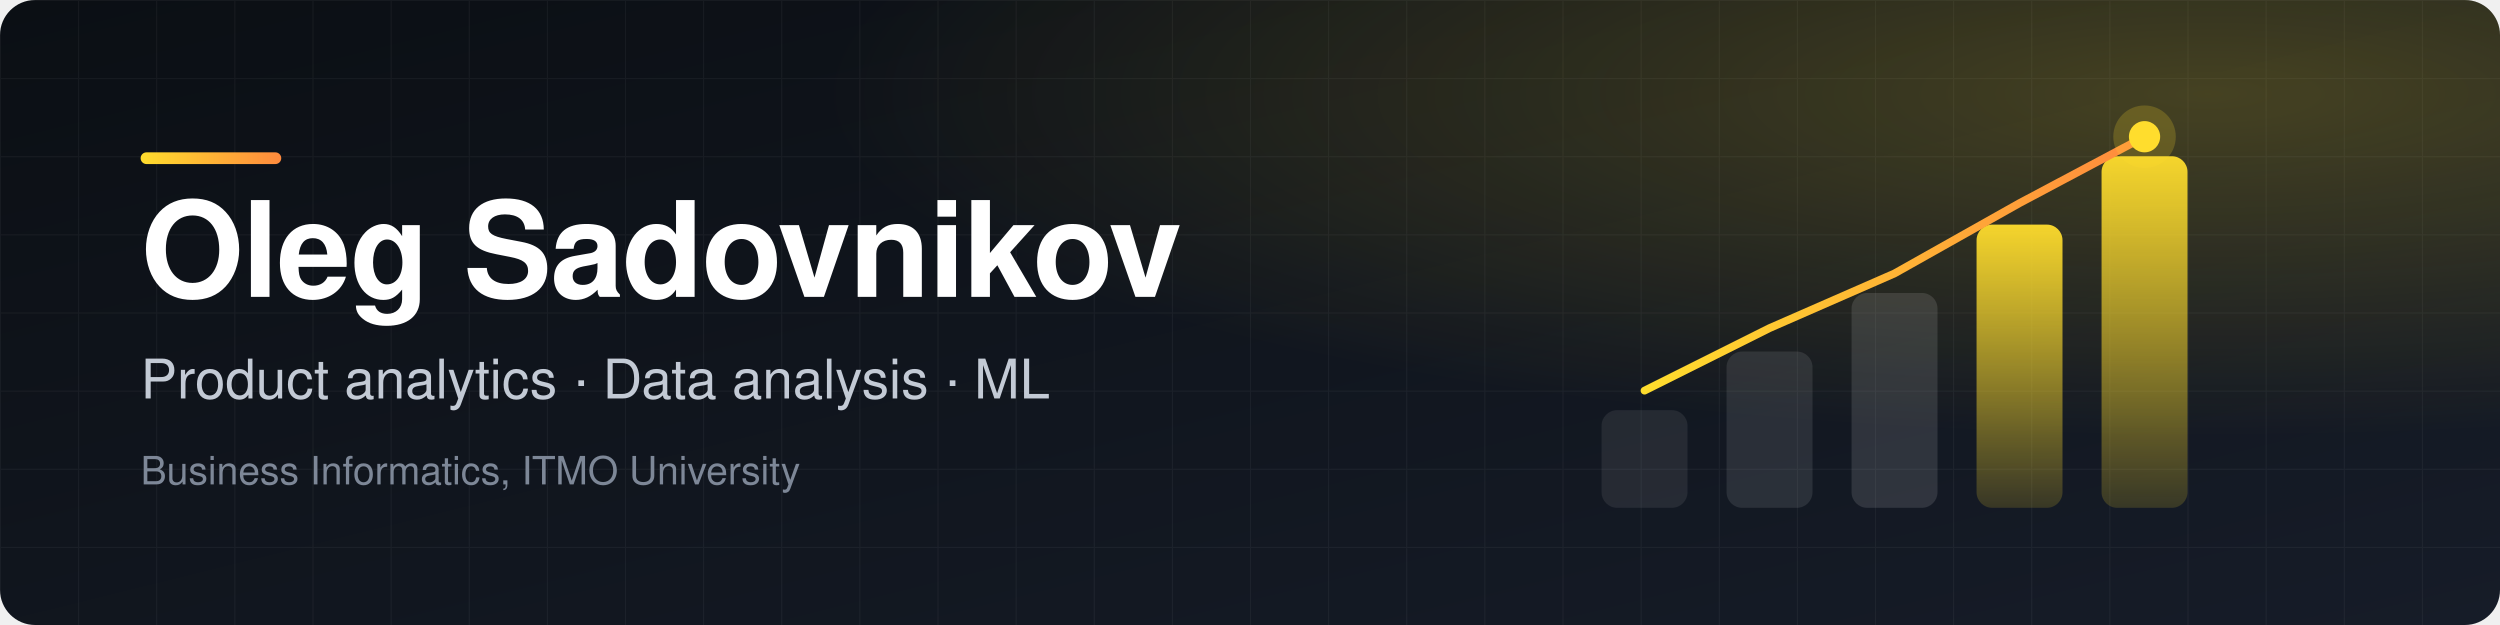
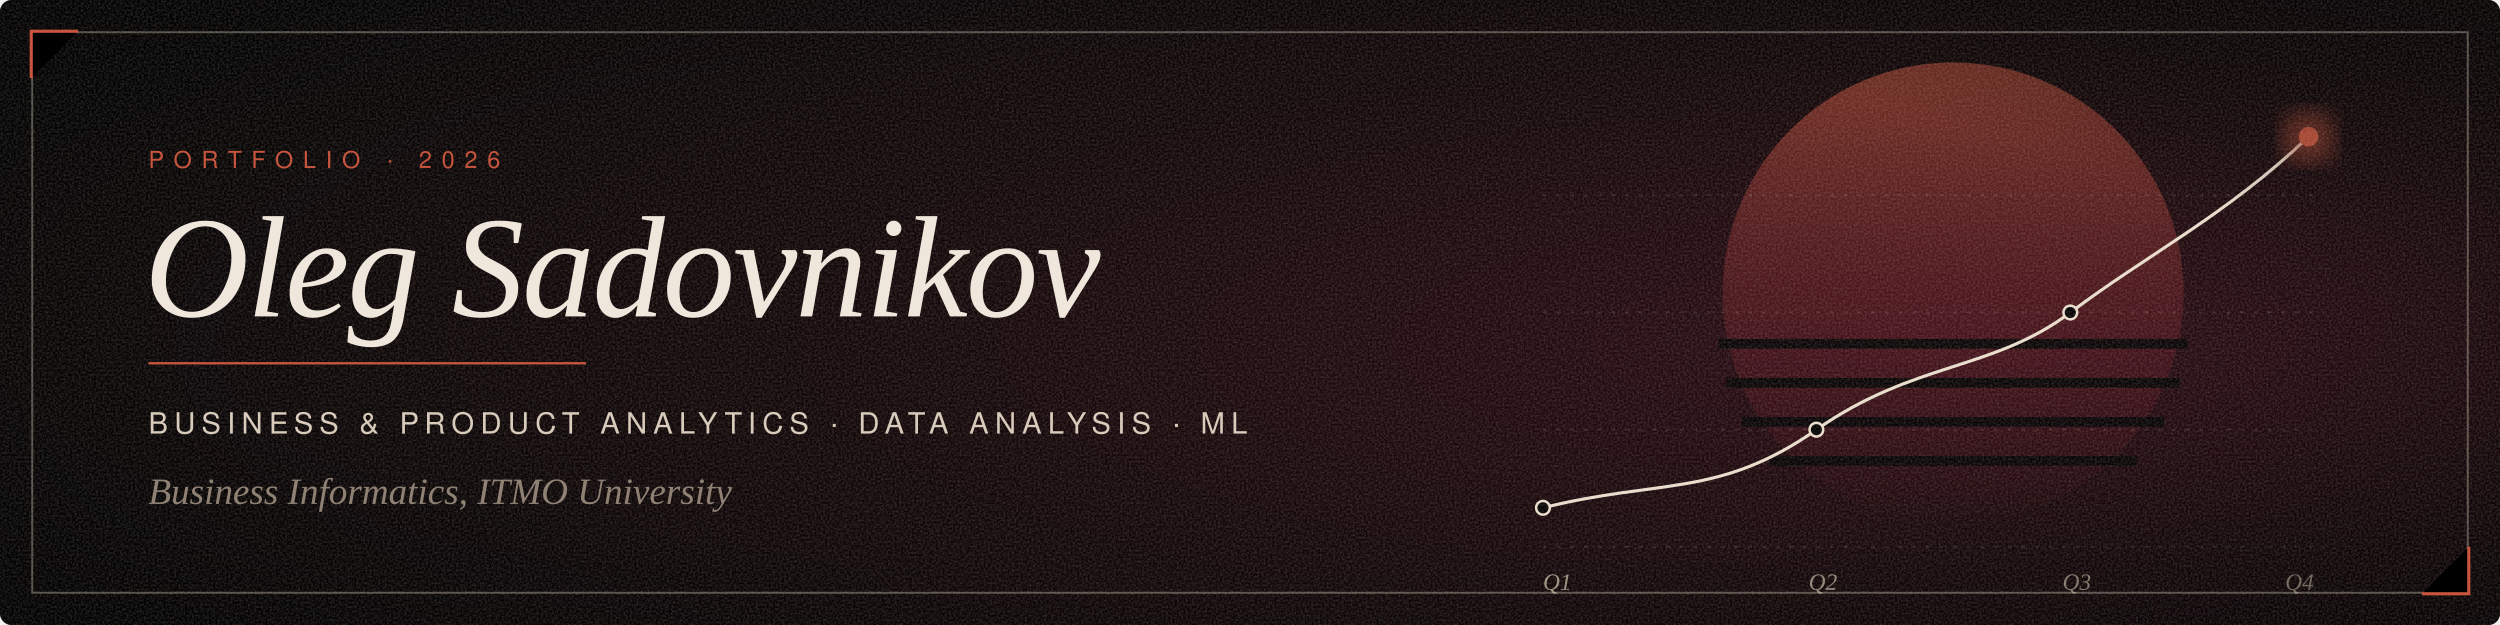
- <svg xmlns="http://www.w3.org/2000/svg" width="1280" height="320" viewBox="0 0 1280 320" role="img" aria-label="Oleg Sadovnikov: product and data analytics">
+ <svg xmlns="http://www.w3.org/2000/svg" width="1280" height="320" viewBox="0 0 1280 320" role="img" aria-label="Oleg Sadovnikov: business and product analytics, data analysis, ML">
  <defs>
-     <linearGradient id="bg" x1="0" y1="0" x2="1" y2="1">
-       <stop offset="0" stop-color="#0b0f14" />
-       <stop offset="1" stop-color="#161c28" />
+     <radialGradient id="bg" cx="78%" cy="55%" r="85%">
+       <stop offset="0" stop-color="#2a0d14" />
+       <stop offset="0.55" stop-color="#120708" />
+       <stop offset="1" stop-color="#050404" />
+     </radialGradient>
+     <linearGradient id="sun" x1="0" y1="0" x2="0" y2="1">
+       <stop offset="0" stop-color="#c8553d" stop-opacity="0.55" />
+       <stop offset="0.6" stop-color="#7a1f2b" stop-opacity="0.35" />
+       <stop offset="1" stop-color="#7a1f2b" stop-opacity="0" />
    </linearGradient>
-     <linearGradient id="ac" x1="0" y1="0" x2="1" y2="0">
-       <stop offset="0" stop-color="#FFDD2D" />
-       <stop offset="1" stop-color="#FF8A3D" />
-     </linearGradient>
-     <linearGradient id="bar" x1="0" y1="1" x2="0" y2="0">
-       <stop offset="0" stop-color="#FFDD2D" stop-opacity="0.15" />
-       <stop offset="1" stop-color="#FFDD2D" stop-opacity="0.95" />
-     </linearGradient>
-     <radialGradient id="glow" cx="88%" cy="15%" r="55%">
-       <stop offset="0" stop-color="#FFDD2D" stop-opacity="0.22" />
-       <stop offset="1" stop-color="#FFDD2D" stop-opacity="0" />
+     <radialGradient id="vig" cx="50%" cy="50%" r="75%">
+       <stop offset="0.55" stop-color="#000" stop-opacity="0" />
+       <stop offset="1" stop-color="#000" stop-opacity="0.65" />
    </radialGradient>
-     <pattern id="grid" width="40" height="40" patternUnits="userSpaceOnUse">
-       <path d="M40 0H0V40" fill="none" stroke="#ffffff" stroke-opacity="0.045" />
-     </pattern>
+     <filter id="grain" x="0" y="0" width="100%" height="100%">
+       <feTurbulence type="fractalNoise" baseFrequency="0.9" numOctaves="2" seed="7" result="n" />
+       <feColorMatrix type="matrix" values="0 0 0 0 1  0 0 0 0 0.93  0 0 0 0 0.86  0 0 0 0.55 -0.18" />
+     </filter>
+     <filter id="blur">
+       <feGaussianBlur stdDeviation="6" />
+     </filter>
+     <clipPath id="card">
+       <rect width="1280" height="320" rx="6" />
+     </clipPath>
  </defs>
-   <rect width="1280" height="320" rx="18" fill="url(#bg)" />
-   <rect width="1280" height="320" rx="18" fill="url(#grid)" />
-   <rect width="1280" height="320" rx="18" fill="url(#glow)" />
-   <g transform="translate(820 60)">
-     <rect x="0" y="150" width="44" height="50" rx="8" fill="#ffffff" fill-opacity="0.08" />
-     <rect x="64" y="120" width="44" height="80" rx="8" fill="#ffffff" fill-opacity="0.10" />
-     <rect x="128" y="90" width="44" height="110" rx="8" fill="#ffffff" fill-opacity="0.12" />
-     <rect x="192" y="55" width="44" height="145" rx="8" fill="url(#bar)" />
-     <rect x="256" y="20" width="44" height="180" rx="8" fill="url(#bar)" />
-     <polyline points="22,140 86,108 150,80 214,44 278,10" fill="none" stroke="url(#ac)" stroke-width="4" stroke-linecap="round" stroke-linejoin="round" />
-     <circle cx="278" cy="10" r="8" fill="#FFDD2D" />
-     <circle cx="278" cy="10" r="16" fill="#FFDD2D" fill-opacity="0.2" />
+   <g clip-path="url(#card)">
+     <rect width="1280" height="320" fill="url(#bg)" />
+     <circle cx="1000" cy="150" r="118" fill="url(#sun)" />
+     <g stroke="#050404" stroke-width="5" opacity="0.9">
+       <path d="M880 176H1120" />
+       <path d="M884 196H1116" />
+       <path d="M892 216H1108" />
+       <path d="M906 236H1094" />
+     </g>
+     <g transform="translate(790 40)" font-family="Georgia, 'Times New Roman', serif" font-style="italic" font-size="12" fill="#a99a8a">
+       <g stroke="#e8dccb" stroke-opacity="0.12" stroke-dasharray="2 5">
+         <path d="M0 60H400" />
+         <path d="M0 120H400" />
+         <path d="M0 180H400" />
+         <path d="M0 240H400" />
+       </g>
+       <path d="M0 220 C60 205 90 215 140 180 S230 150 270 120 S350 70 392 30" fill="none" stroke="#e8dccb" stroke-width="1.6" stroke-linecap="round" />
+       <g fill="#050404" stroke="#e8dccb" stroke-width="1.3">
+         <circle cx="0" cy="220" r="3.5" />
+         <circle cx="140" cy="180" r="3.5" />
+         <circle cx="270" cy="120" r="3.5" />
+       </g>
+       <circle cx="392" cy="30" r="14" fill="#c8553d" opacity="0.5" filter="url(#blur)" />
+       <circle cx="392" cy="30" r="5" fill="#c8553d" />
+       <text x="0" y="262">Q1</text>
+       <text x="136" y="262">Q2</text>
+       <text x="266" y="262">Q3</text>
+       <text x="380" y="262">Q4</text>
+     </g>
+     <rect width="1280" height="320" fill="url(#vig)" />
+     <rect width="1280" height="320" filter="url(#grain)" opacity="0.5" />
  </g>
-   <rect x="72" y="78" width="72" height="6" rx="3" fill="url(#ac)" />
-   <text x="72" y="152" font-family="'Segoe UI', 'SF Pro Display', Helvetica, Arial, sans-serif" font-size="68" font-weight="800" fill="#ffffff" letter-spacing="-1">Oleg Sadovnikov</text>
-   <text x="72" y="204" font-family="'Segoe UI', 'SF Pro Display', Helvetica, Arial, sans-serif" font-size="28" font-weight="500" fill="#c3cad5">Product analytics  ·  Data analysis  ·  ML</text>
-   <text x="72" y="248" font-family="'Segoe UI', 'SF Pro Display', Helvetica, Arial, sans-serif" font-size="20" fill="#7d8797">Business Informatics, ITMO University</text>
+   <g fill="none" stroke="#e8dccb" stroke-opacity="0.35" stroke-width="1">
+     <rect x="16.5" y="16.5" width="1247" height="287" />
+   </g>
+   <g stroke="#c8553d" stroke-width="1.6">
+     <path d="M16 40V16H40" />
+     <path d="M1264 280V304H1240" />
+   </g>
+   <text x="76" y="86" font-family="Helvetica, Arial, sans-serif" font-size="12" letter-spacing="5" fill="#c8553d">PORTFOLIO  ·  2026</text>
+   <text x="74" y="162" font-family="Georgia, 'Times New Roman', serif" font-size="74" font-style="italic" fill="#efe6dc" letter-spacing="-1">Oleg Sadovnikov</text>
+   <path d="M76 186H300" stroke="#c8553d" stroke-width="1.2" />
+   <text x="76" y="222" font-family="Helvetica, Arial, sans-serif" font-size="15" letter-spacing="3.2" fill="#d9ccbc">BUSINESS &amp; PRODUCT ANALYTICS   ·   DATA ANALYSIS   ·   ML</text>
+   <text x="76" y="258" font-family="Georgia, 'Times New Roman', serif" font-size="19" font-style="italic" fill="#8f8275">Business Informatics, ITMO University</text>
</svg>
